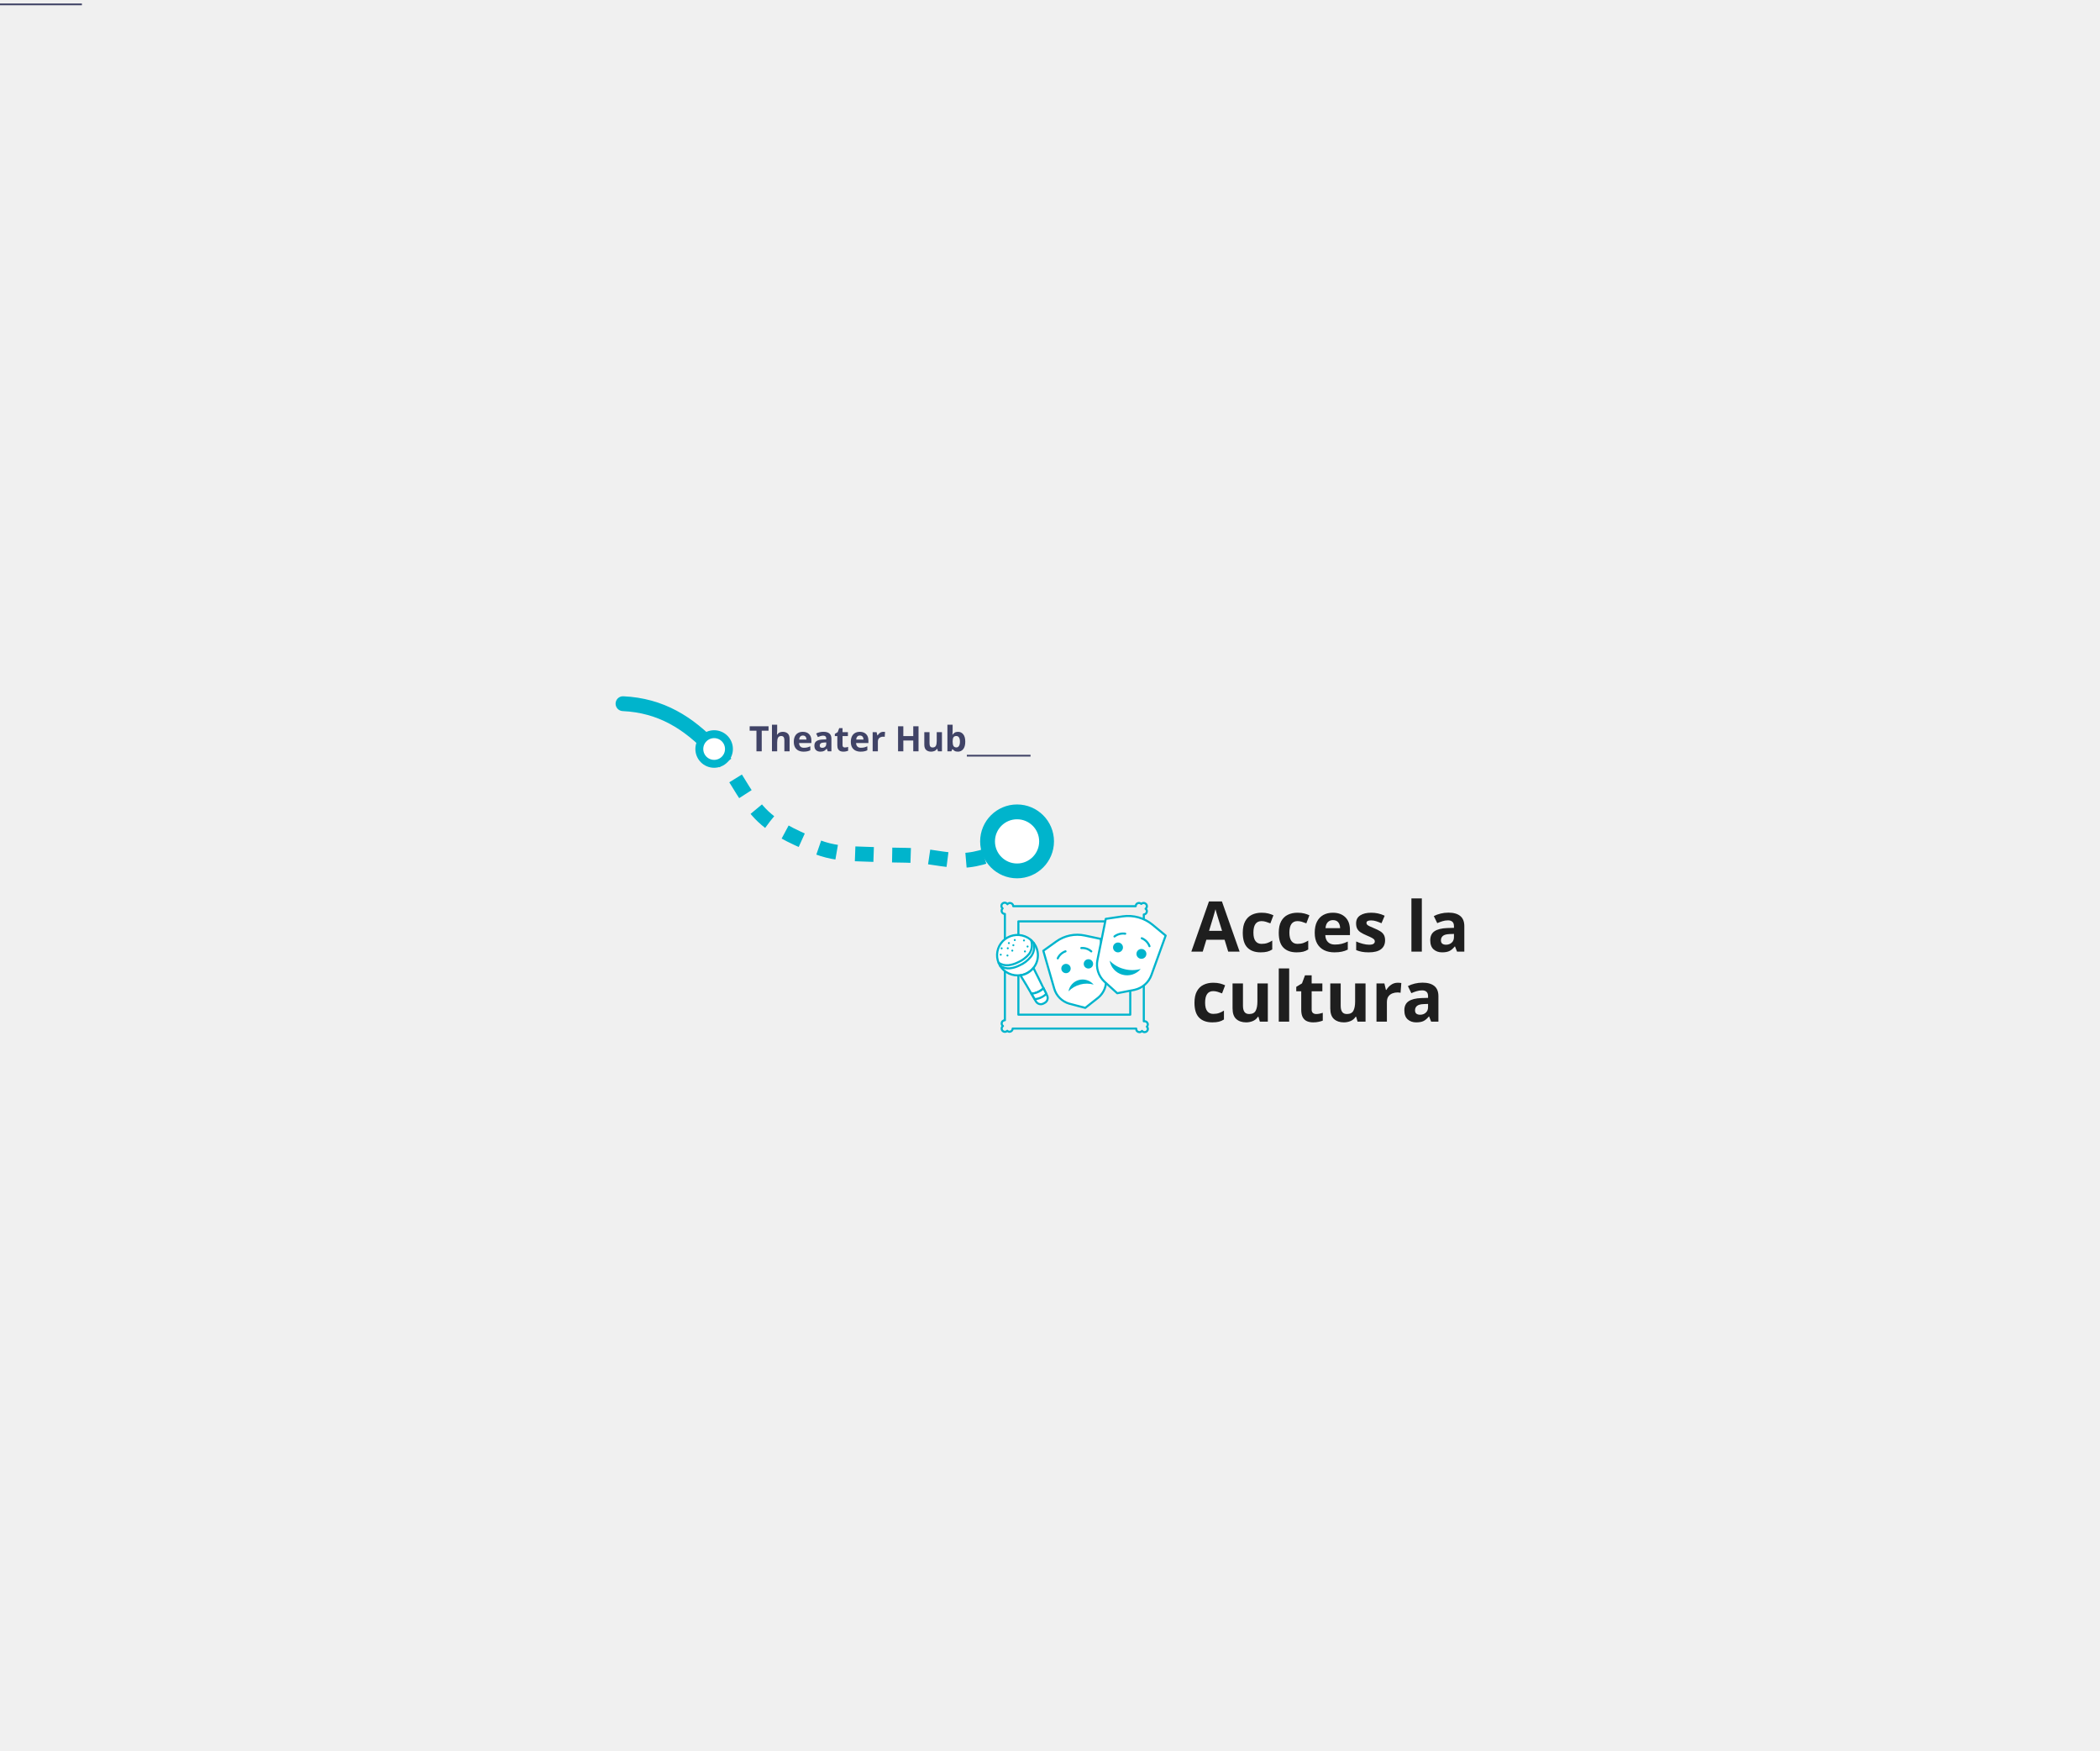
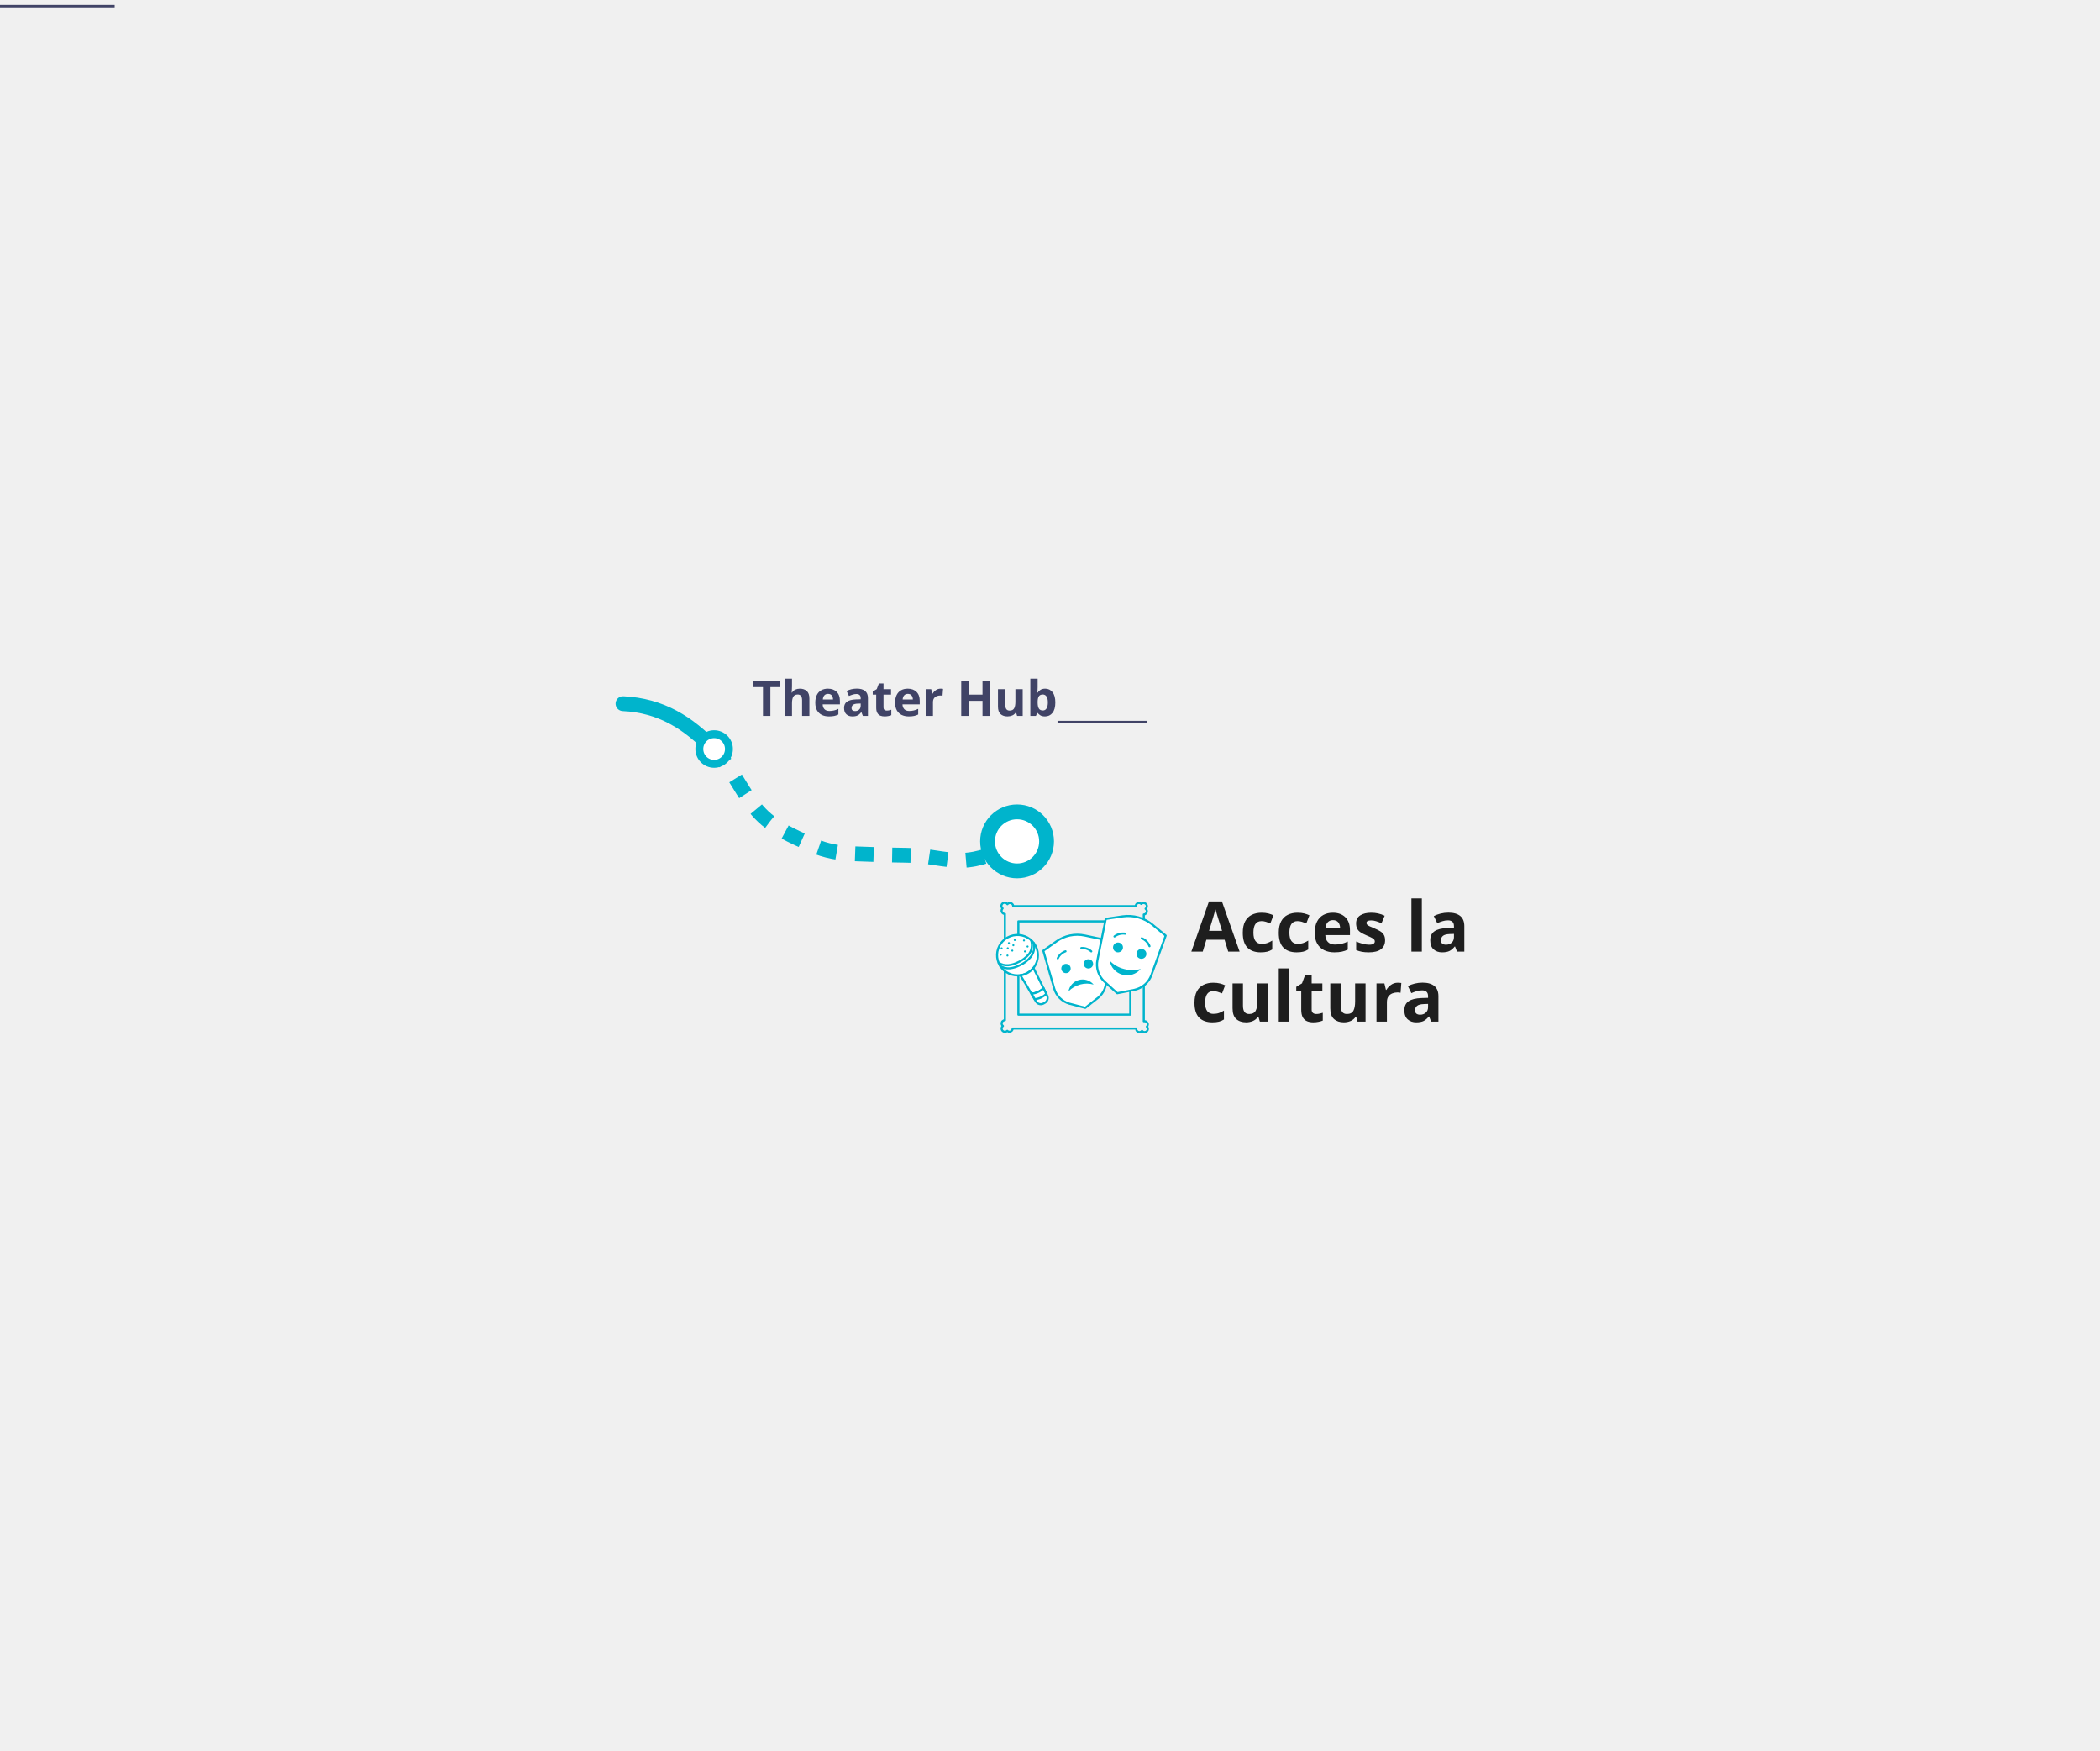
<svg xmlns="http://www.w3.org/2000/svg" width="1200" height="1000" viewBox="0 0 1200 1000" fill="none">
  <g id="segment-participation-09-acces-la-cultura">
    <g id="Group 1164">
      <path id="Vector" d="M581.18 479.859C572.737 485.909 563.256 490.176 553.233 491.304C543.142 492.433 533.119 489.228 523.028 488.776C515.94 488.46 508.739 488.573 501.718 488.234C496.458 487.986 491.582 487.963 486.842 487.715C479.347 487.309 472.213 486.316 464.538 482.884C452.822 477.647 441.422 472.974 432.776 462.996C424.424 453.357 419.57 441.302 410.992 431.618C409.863 430.331 408.712 429.067 407.561 427.848" stroke="#00B4CC" stroke-width="8.47" stroke-miterlimit="10" stroke-linejoin="round" stroke-dasharray="10.59 10.59" />
      <path id="Vector_2" d="M581.179 497.535C590.493 497.535 598.042 489.985 598.042 480.672C598.042 471.359 590.493 463.809 581.179 463.809C571.866 463.809 564.316 471.359 564.316 480.672C564.316 489.985 571.866 497.535 581.179 497.535Z" fill="white" stroke="#00B4CC" stroke-width="8.47" stroke-miterlimit="10" stroke-linecap="round" stroke-linejoin="round" />
      <path id="Vector_3" d="M407.537 427.893C393.361 412.903 377.649 403.016 356 402" stroke="#00B4CC" stroke-width="8.47" stroke-miterlimit="10" stroke-linecap="round" stroke-linejoin="round" />
      <path id="Vector_4" d="M408.08 436.359C412.755 436.359 416.545 432.569 416.545 427.893C416.545 423.218 412.755 419.428 408.08 419.428C403.404 419.428 399.614 423.218 399.614 427.893C399.614 432.569 403.404 436.359 408.08 436.359Z" fill="white" stroke="#00B4CC" stroke-width="4.515" stroke-miterlimit="10" stroke-linecap="round" stroke-linejoin="round" />
      <g id="icon-acces-la-cultura 1" clip-path="url(#clip0)">
        <path id="Vector_5" d="M655.354 586.526C655.532 586.692 655.674 586.893 655.77 587.116C655.866 587.339 655.915 587.579 655.912 587.822C655.912 588.308 655.717 588.775 655.37 589.119C655.023 589.463 654.552 589.656 654.061 589.656C653.774 589.656 653.491 589.59 653.233 589.464C652.976 589.338 652.751 589.155 652.577 588.929C652.407 589.155 652.186 589.339 651.931 589.465C651.676 589.592 651.394 589.657 651.109 589.656C650.618 589.656 650.147 589.463 649.8 589.119C649.453 588.775 649.258 588.308 649.258 587.822C649.251 587.749 649.251 587.674 649.258 587.601H578.662C578.662 588.089 578.468 588.557 578.121 588.903C577.774 589.249 577.304 589.446 576.811 589.45C576.339 589.434 575.892 589.236 575.567 588.897C575.31 589.164 574.977 589.349 574.613 589.426C574.248 589.503 573.869 589.469 573.524 589.329C573.179 589.189 572.885 588.949 572.68 588.641C572.475 588.333 572.369 587.97 572.375 587.601C572.374 587.318 572.44 587.04 572.567 586.787C572.695 586.535 572.88 586.315 573.109 586.147C572.881 585.974 572.696 585.752 572.569 585.497C572.441 585.242 572.375 584.961 572.375 584.677C572.375 584.19 572.57 583.724 572.917 583.38C573.264 583.036 573.735 582.843 574.226 582.843V522.116C573.854 522.123 573.488 522.017 573.176 521.814C572.865 521.611 572.623 521.32 572.481 520.978C572.34 520.637 572.306 520.261 572.384 519.9C572.462 519.539 572.648 519.209 572.918 518.955C572.71 518.786 572.541 518.575 572.424 518.335C572.307 518.096 572.244 517.834 572.24 517.568C572.235 517.302 572.289 517.038 572.398 516.794C572.506 516.551 572.667 516.334 572.869 516.158C573.071 515.983 573.309 515.853 573.567 515.778C573.825 515.702 574.096 515.684 574.362 515.723C574.627 515.762 574.881 515.857 575.106 516.003C575.331 516.149 575.52 516.342 575.662 516.568C575.838 516.341 576.066 516.158 576.326 516.035C576.587 515.911 576.873 515.85 577.162 515.857C577.648 515.865 578.11 516.062 578.451 516.405C578.791 516.748 578.982 517.21 578.982 517.69H648.971C648.972 517.325 649.083 516.968 649.289 516.664C649.496 516.361 649.788 516.125 650.13 515.987C650.471 515.848 650.847 515.813 651.208 515.885C651.57 515.958 651.902 516.135 652.162 516.394C652.332 516.221 652.535 516.084 652.761 515.992C652.985 515.899 653.227 515.853 653.471 515.857C653.717 515.853 653.961 515.897 654.189 515.987C654.417 516.078 654.625 516.212 654.8 516.383C654.976 516.553 655.115 516.757 655.21 516.981C655.305 517.206 655.354 517.447 655.354 517.69C655.354 517.975 655.288 518.255 655.16 518.51C655.033 518.765 654.848 518.988 654.62 519.16C654.849 519.329 655.034 519.548 655.162 519.801C655.289 520.053 655.355 520.332 655.354 520.615C655.35 521.082 655.167 521.531 654.841 521.869C654.514 522.206 654.07 522.408 653.599 522.432V583.428C653.747 583.412 653.897 583.412 654.045 583.428C654.29 583.428 654.532 583.476 654.757 583.569C654.983 583.662 655.188 583.799 655.36 583.971C655.532 584.143 655.668 584.347 655.76 584.571C655.852 584.795 655.899 585.035 655.896 585.277C655.889 585.748 655.694 586.197 655.354 586.526Z" stroke="#00B4CC" stroke-width="1.2" stroke-linecap="round" stroke-linejoin="round" />
        <path id="Vector_6" d="M645.86 526.367H581.935V579.665H645.86V526.367Z" stroke="#00B4CC" stroke-width="1.2" stroke-linecap="round" stroke-linejoin="round" />
        <path id="Vector_7" d="M592.913 543.707C593.453 546.711 592.771 549.806 591.016 552.314C589.261 554.822 586.576 556.541 583.546 557.095H583.195C580.924 557.441 578.6 557.116 576.515 556.159C574.43 555.202 572.677 553.656 571.475 551.716C570.274 549.776 569.678 547.527 569.762 545.252C569.846 542.978 570.606 540.778 571.948 538.93C573.289 537.082 575.152 535.668 577.302 534.864C579.452 534.061 581.794 533.905 584.034 534.415C586.273 534.925 588.311 536.079 589.89 537.732C591.47 539.385 592.522 541.464 592.913 543.707Z" fill="white" stroke="#00B4CC" stroke-width="1.2" stroke-linecap="round" stroke-linejoin="round" />
        <path id="Vector_8" d="M571.514 551.799C573.138 552.876 575.088 553.367 577.035 553.19C578.894 552.989 580.7 552.453 582.365 551.609C584.963 550.526 587.246 548.814 589.003 546.63C589.878 545.53 590.485 544.244 590.779 542.874C591.072 541.504 591.043 540.085 590.694 538.727" stroke="#00B4CC" stroke-width="1.2" stroke-linecap="round" stroke-linejoin="round" />
        <path id="Vector_9" d="M570.669 550.031C572.296 551.104 574.244 551.594 576.19 551.422C578.048 551.213 579.852 550.678 581.52 549.841C584.113 548.749 586.394 547.039 588.158 544.862C588.928 543.741 589.423 542.456 589.603 541.112C589.783 539.767 589.643 538.399 589.196 537.117" stroke="#00B4CC" stroke-width="1.2" stroke-linecap="round" stroke-linejoin="round" />
        <path id="Vector_10" d="M576.51 539.344C576.827 539.344 577.084 539.089 577.084 538.775C577.084 538.46 576.827 538.206 576.51 538.206C576.193 538.206 575.936 538.46 575.936 538.775C575.936 539.089 576.193 539.344 576.51 539.344Z" fill="#00B4CC" />
        <path id="Vector_11" d="M575.87 542.301C576.188 542.301 576.445 542.046 576.445 541.732C576.445 541.418 576.188 541.163 575.87 541.163C575.553 541.163 575.296 541.418 575.296 541.732C575.296 542.046 575.553 542.301 575.87 542.301Z" fill="#00B4CC" />
        <path id="Vector_12" d="M578.454 543.643C578.772 543.643 579.029 543.389 579.029 543.074C579.029 542.76 578.772 542.505 578.454 542.505C578.137 542.505 577.88 542.76 577.88 543.074C577.88 543.389 578.137 543.643 578.454 543.643Z" fill="#00B4CC" />
        <path id="Vector_13" d="M571.85 545.967C572.167 545.967 572.424 545.713 572.424 545.398C572.424 545.084 572.167 544.829 571.85 544.829C571.533 544.829 571.275 545.084 571.275 545.398C571.275 545.713 571.533 545.967 571.85 545.967Z" fill="#00B4CC" />
        <path id="Vector_14" d="M575.695 546.442C576.012 546.442 576.269 546.187 576.269 545.873C576.269 545.559 576.012 545.304 575.695 545.304C575.377 545.304 575.12 545.559 575.12 545.873C575.12 546.187 575.377 546.442 575.695 546.442Z" fill="#00B4CC" />
        <path id="Vector_15" d="M572.36 542.332C572.677 542.332 572.934 542.077 572.934 541.763C572.934 541.449 572.677 541.194 572.36 541.194C572.042 541.194 571.785 541.449 571.785 541.763C571.785 542.077 572.042 542.332 572.36 542.332Z" fill="#00B4CC" />
        <path id="Vector_16" d="M579.061 540.563C579.378 540.563 579.635 540.308 579.635 539.994C579.635 539.68 579.378 539.425 579.061 539.425C578.744 539.425 578.486 539.68 578.486 539.994C578.486 540.308 578.744 540.563 579.061 540.563Z" fill="#00B4CC" />
        <path id="Vector_17" d="M579.874 537.591C580.192 537.591 580.449 537.337 580.449 537.022C580.449 536.708 580.192 536.453 579.874 536.453C579.557 536.453 579.3 536.708 579.3 537.022C579.3 537.337 579.557 537.591 579.874 537.591Z" fill="#00B4CC" />
        <path id="Vector_18" d="M585.141 537.829C585.458 537.829 585.715 537.574 585.715 537.26C585.715 536.945 585.458 536.691 585.141 536.691C584.824 536.691 584.566 536.945 584.566 537.26C584.566 537.574 584.824 537.829 585.141 537.829Z" fill="#00B4CC" />
        <path id="Vector_19" d="M585.684 544.104C586.001 544.104 586.258 543.849 586.258 543.535C586.258 543.221 586.001 542.966 585.684 542.966C585.367 542.966 585.109 543.221 585.109 543.535C585.109 543.849 585.367 544.104 585.684 544.104Z" fill="#00B4CC" />
        <path id="Vector_20" d="M587.185 541.305C587.502 541.305 587.759 541.05 587.759 540.736C587.759 540.422 587.502 540.167 587.185 540.167C586.868 540.167 586.61 540.422 586.61 540.736C586.61 541.05 586.868 541.305 587.185 541.305Z" fill="#00B4CC" />
        <path id="Vector_21" d="M596.311 564.618C595.528 565.397 594.629 566.053 593.646 566.563C592.338 567.254 590.897 567.664 589.417 567.764L586.449 562.674L584.678 559.766L583.082 557.158H583.433C586.247 556.673 588.778 555.169 590.534 552.938L591.811 555.546L593.407 558.707L596.311 564.618Z" fill="white" stroke="#00B4CC" stroke-width="1.2" stroke-linecap="round" stroke-linejoin="round" />
        <path id="Vector_22" d="M596.312 564.634L597.908 567.795L598.37 568.759C598.726 569.496 598.779 570.34 598.52 571.115C598.262 571.889 597.71 572.535 596.982 572.917L596.28 573.296C595.557 573.691 594.708 573.793 593.91 573.581C593.113 573.369 592.429 572.859 592.003 572.158L591.237 570.877L589.402 567.716C590.882 567.616 592.323 567.207 593.631 566.515C594.613 566.021 595.516 565.388 596.312 564.634Z" fill="white" stroke="#00B4CC" stroke-width="1.2" stroke-linecap="round" stroke-linejoin="round" />
        <path id="Vector_23" d="M596.313 564.634L597.909 567.795C597.145 568.524 596.279 569.142 595.339 569.629C594.084 570.294 592.705 570.697 591.286 570.814L589.451 567.653C590.931 567.553 592.372 567.143 593.68 566.452C594.641 565.974 595.527 565.361 596.313 564.634Z" fill="white" stroke="#00B4CC" stroke-width="1.2" stroke-linecap="round" stroke-linejoin="round" />
        <path id="Vector_24" d="M620.152 575.779L627.572 569.947C629.198 568.589 630.452 566.848 631.219 564.884C631.986 562.92 632.241 560.796 631.96 558.709L628.944 536.374L619.928 534.462C617.13 533.86 614.235 533.847 611.431 534.424C608.627 535.002 605.976 536.156 603.652 537.813L596.184 543.155L602.423 564.81C603.01 566.835 604.103 568.682 605.601 570.179C607.098 571.677 608.952 572.776 610.992 573.377L620.152 575.779Z" fill="white" />
        <path id="Vector_25" d="M620.152 575.779L627.572 569.947C629.198 568.589 630.452 566.848 631.219 564.884C631.986 562.92 632.241 560.796 631.96 558.709L628.944 536.374L619.928 534.462C617.13 533.86 614.235 533.847 611.431 534.424C608.627 535.002 605.976 536.156 603.652 537.813L596.184 543.155L602.423 564.81C603.01 566.835 604.103 568.682 605.601 570.179C607.098 571.677 608.952 572.776 610.992 573.377L620.152 575.779Z" stroke="#00B4CC" stroke-width="1.2" stroke-linecap="round" stroke-linejoin="round" />
        <path id="Vector_26" d="M609.141 555.958C610.621 555.958 611.822 554.769 611.822 553.302C611.822 551.836 610.621 550.647 609.141 550.647C607.66 550.647 606.46 551.836 606.46 553.302C606.46 554.769 607.66 555.958 609.141 555.958Z" fill="#00B4CC" />
        <path id="Vector_27" d="M621.956 553.302C623.437 553.302 624.637 552.113 624.637 550.646C624.637 549.18 623.437 547.991 621.956 547.991C620.476 547.991 619.275 549.18 619.275 550.646C619.275 552.113 620.476 553.302 621.956 553.302Z" fill="#00B4CC" />
        <path id="Vector_28" d="M624.938 562.486C623.935 561.294 622.607 560.412 621.113 559.946C619.619 559.479 618.021 559.446 616.508 559.852C614.996 560.259 613.634 561.086 612.582 562.236C611.531 563.387 610.834 564.812 610.576 566.343C612.419 564.446 614.755 563.089 617.326 562.423C619.82 561.743 622.456 561.764 624.938 562.486Z" fill="#00B4CC" />
        <path id="Vector_29" d="M617.902 541.606C618.931 541.524 619.965 541.651 620.942 541.98C621.919 542.309 622.818 542.833 623.583 543.518" stroke="#00B4CC" stroke-width="1.2" stroke-linecap="round" stroke-linejoin="round" />
        <path id="Vector_30" d="M608.871 543.471C607.896 543.809 607.001 544.339 606.239 545.029C605.476 545.719 604.863 546.555 604.435 547.486" stroke="#00B4CC" stroke-width="1.2" stroke-linecap="round" stroke-linejoin="round" />
        <path id="Vector_31" d="M638.424 567.417L648.286 565.489C650.49 564.997 652.532 563.961 654.223 562.477C655.914 560.993 657.198 559.109 657.956 557.001L666.094 534.493L658.546 528.25C656.203 526.326 653.478 524.91 650.548 524.093C647.619 523.277 644.548 523.077 641.536 523.508L631.865 524.93L627.11 548.45C626.665 550.644 626.785 552.913 627.46 555.049C628.135 557.185 629.343 559.117 630.972 560.668L638.424 567.417Z" fill="white" stroke="#00B4CC" stroke-width="1.2" stroke-linecap="round" stroke-linejoin="round" />
        <path id="Vector_32" d="M638.855 544.07C640.424 544.07 641.696 542.81 641.696 541.256C641.696 539.702 640.424 538.443 638.855 538.443C637.286 538.443 636.015 539.702 636.015 541.256C636.015 542.81 637.286 544.07 638.855 544.07Z" fill="#00B4CC" />
        <path id="Vector_33" d="M652.243 547.753C653.811 547.753 655.083 546.493 655.083 544.939C655.083 543.385 653.811 542.126 652.243 542.126C650.674 542.126 649.402 543.385 649.402 544.939C649.402 546.493 650.674 547.753 652.243 547.753Z" fill="#00B4CC" />
        <path id="Vector_34" d="M634.115 548.814C634.425 550.707 635.28 552.472 636.577 553.896C637.874 555.32 639.558 556.344 641.427 556.845C643.297 557.345 645.272 557.301 647.117 556.718C648.962 556.134 650.597 555.036 651.828 553.556C648.697 554.424 645.385 554.424 642.254 553.556C639.145 552.763 636.325 551.119 634.115 548.814Z" fill="#00B4CC" />
        <path id="Vector_35" d="M652.436 536.01C653.447 536.425 654.362 537.042 655.122 537.822C655.882 538.603 656.473 539.53 656.856 540.546" stroke="#00B4CC" stroke-width="1.2" stroke-linecap="round" stroke-linejoin="round" />
        <path id="Vector_36" d="M642.987 533.402C641.909 533.243 640.808 533.301 639.753 533.572C638.697 533.844 637.708 534.324 636.844 534.983" stroke="#00B4CC" stroke-width="1.2" stroke-linecap="round" stroke-linejoin="round" />
      </g>
-       <text class="btn-project" text-decoration="underline" cursor="pointer" projectid="1" id="Theater Hub" fill="#404366" xml:space="preserve" style="white-space: pre" font-family="Titillium Web" font-size="20" font-weight="600" letter-spacing="0px">
-         <tspan x="427.975" y="429.206">Theater Hub</tspan>
+       <text class="btn-project" text-decoration="underline" cursor="pointer" projectid="1" id="Theater Hub" fill="#404366" xml:space="preserve" style="white-space: pre" font-family="Titillium Web" font-size="28" font-weight="600" letter-spacing="0px">
+         <tspan x="430" y="409">Theater Hub</tspan>
      </text>
      <text id="Acces la cultura" fill="#1E1E1E" xml:space="preserve" style="white-space: pre" font-family="Titillium Web" font-size="40" font-weight="600" letter-spacing="0px">
        <tspan x="680.756" y="543.656">Acces la </tspan>
        <tspan x="680.756" y="583.656">cultura</tspan>
      </text>
    </g>
  </g>
  <defs>
    <clipPath id="clip0">
      <rect width="98" height="76" fill="white" transform="translate(568.756 514.756)" />
    </clipPath>
  </defs>
</svg>
